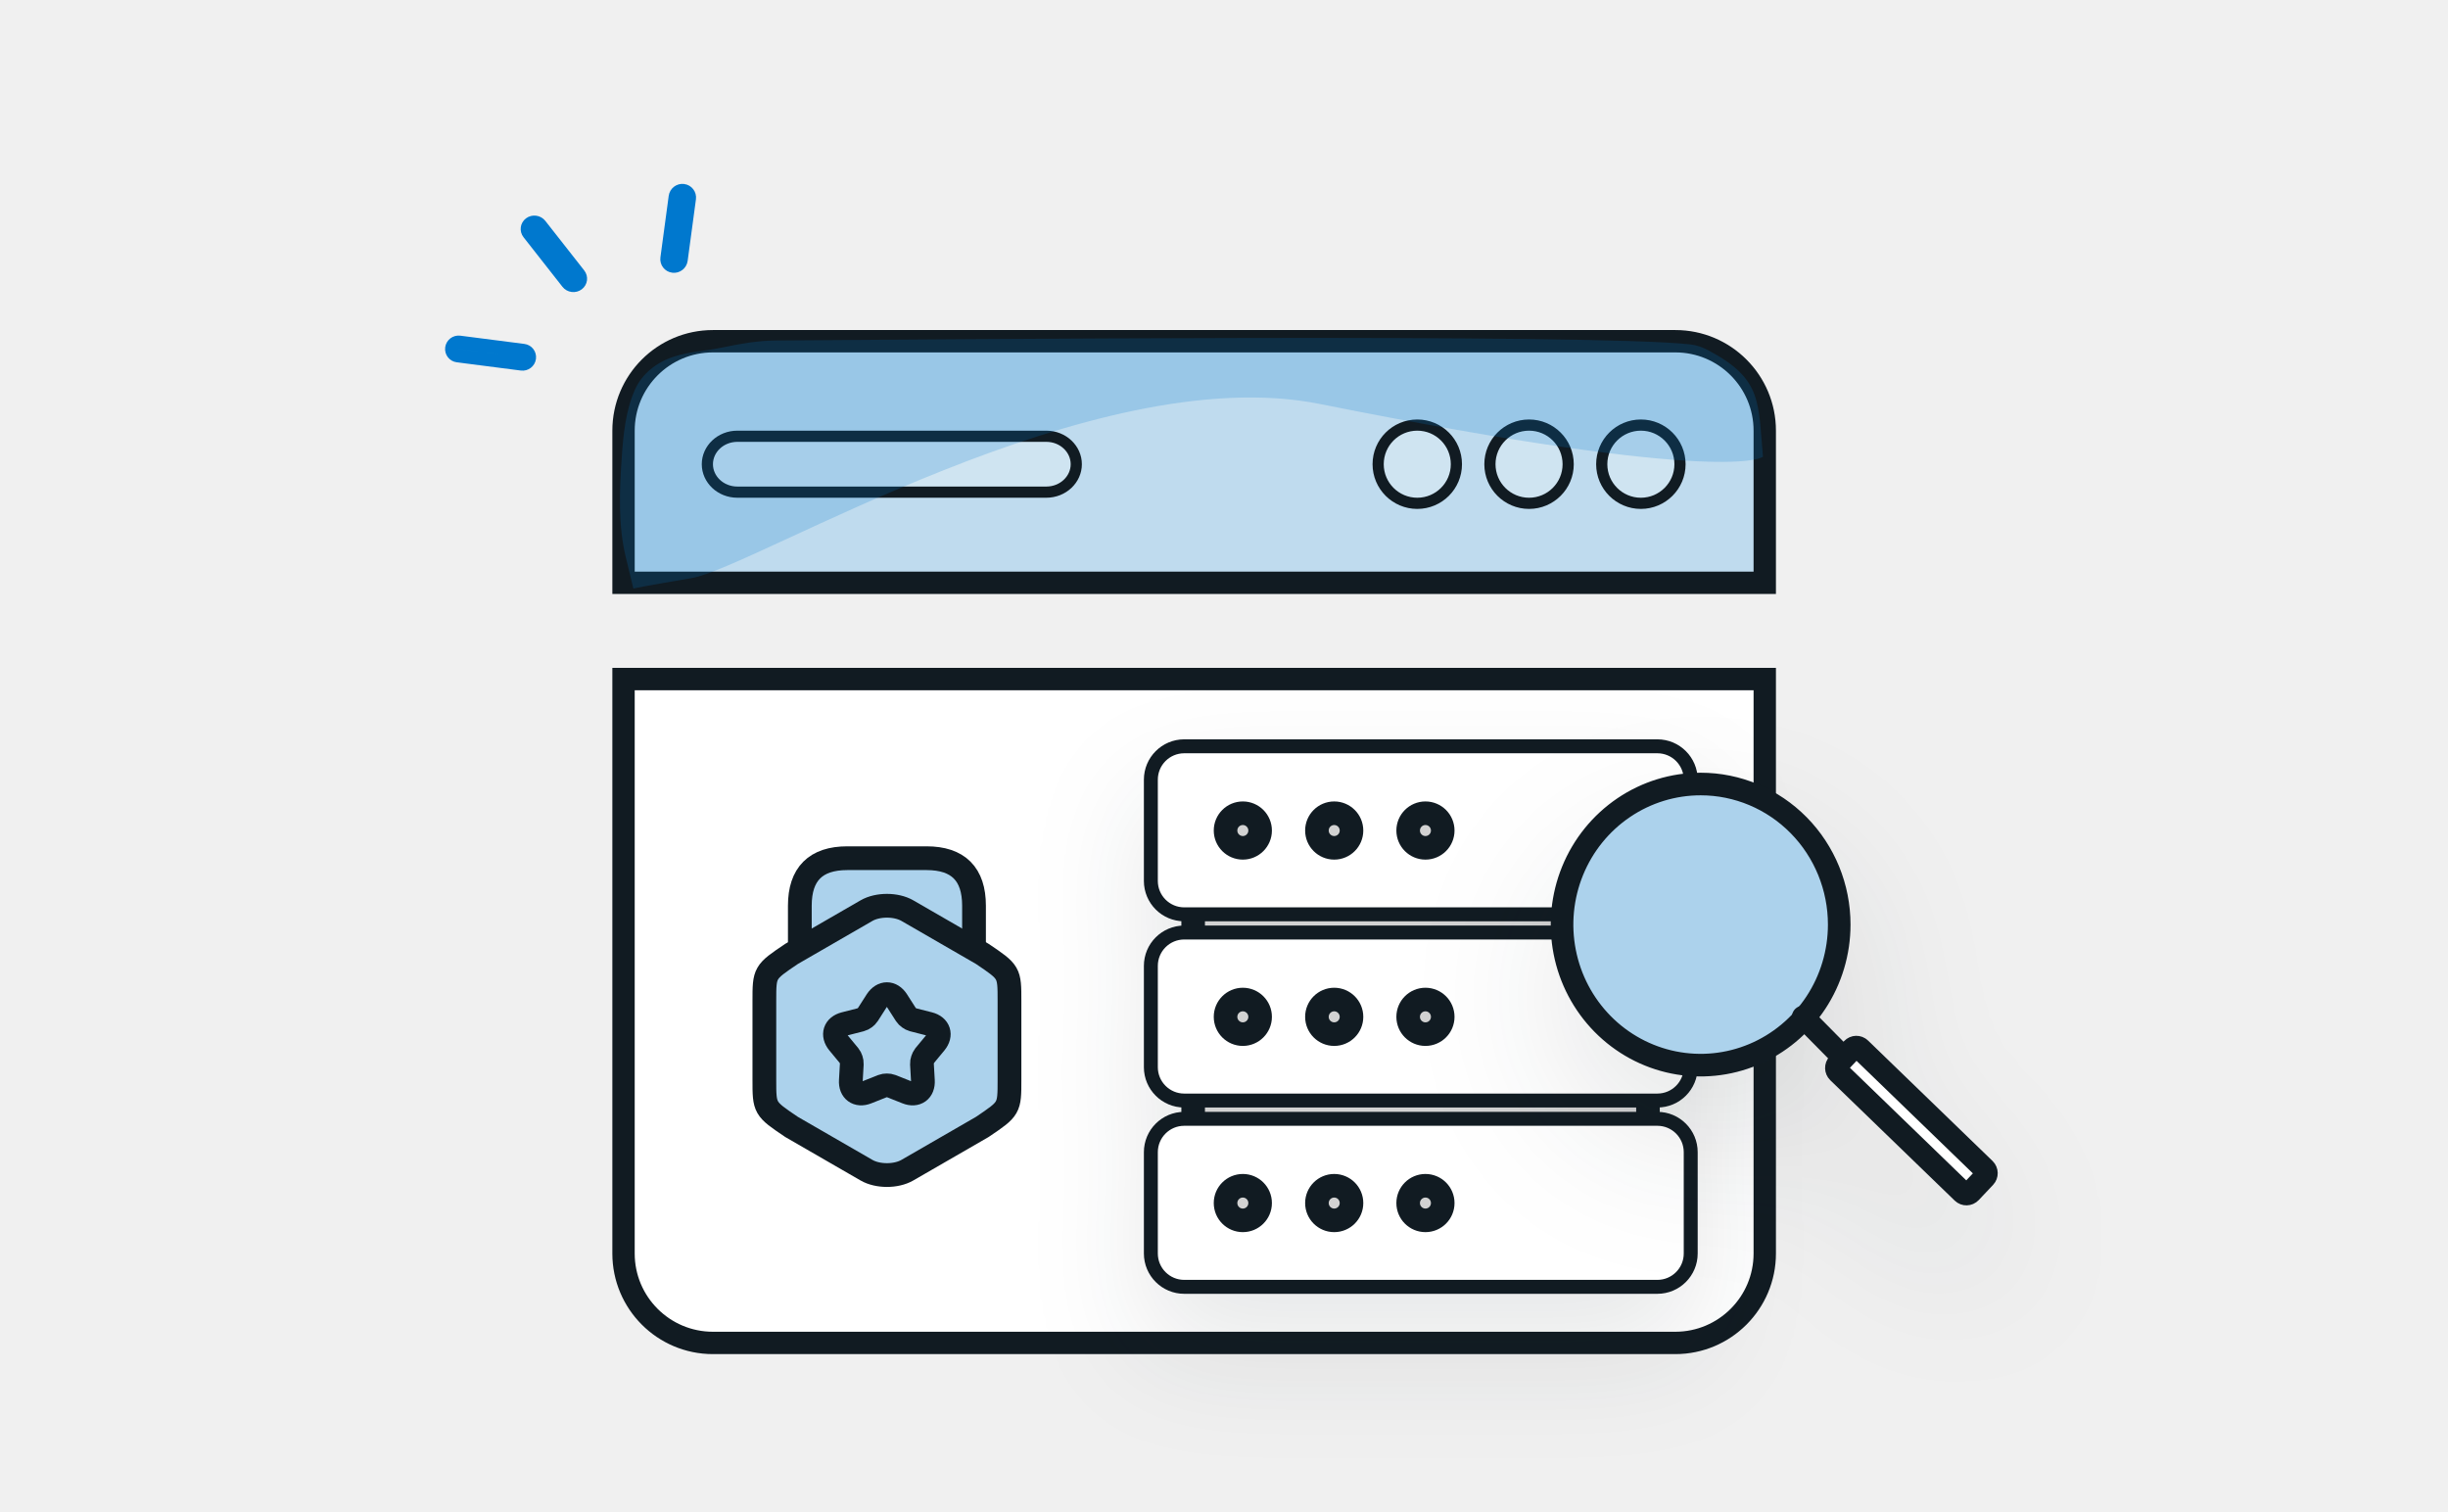
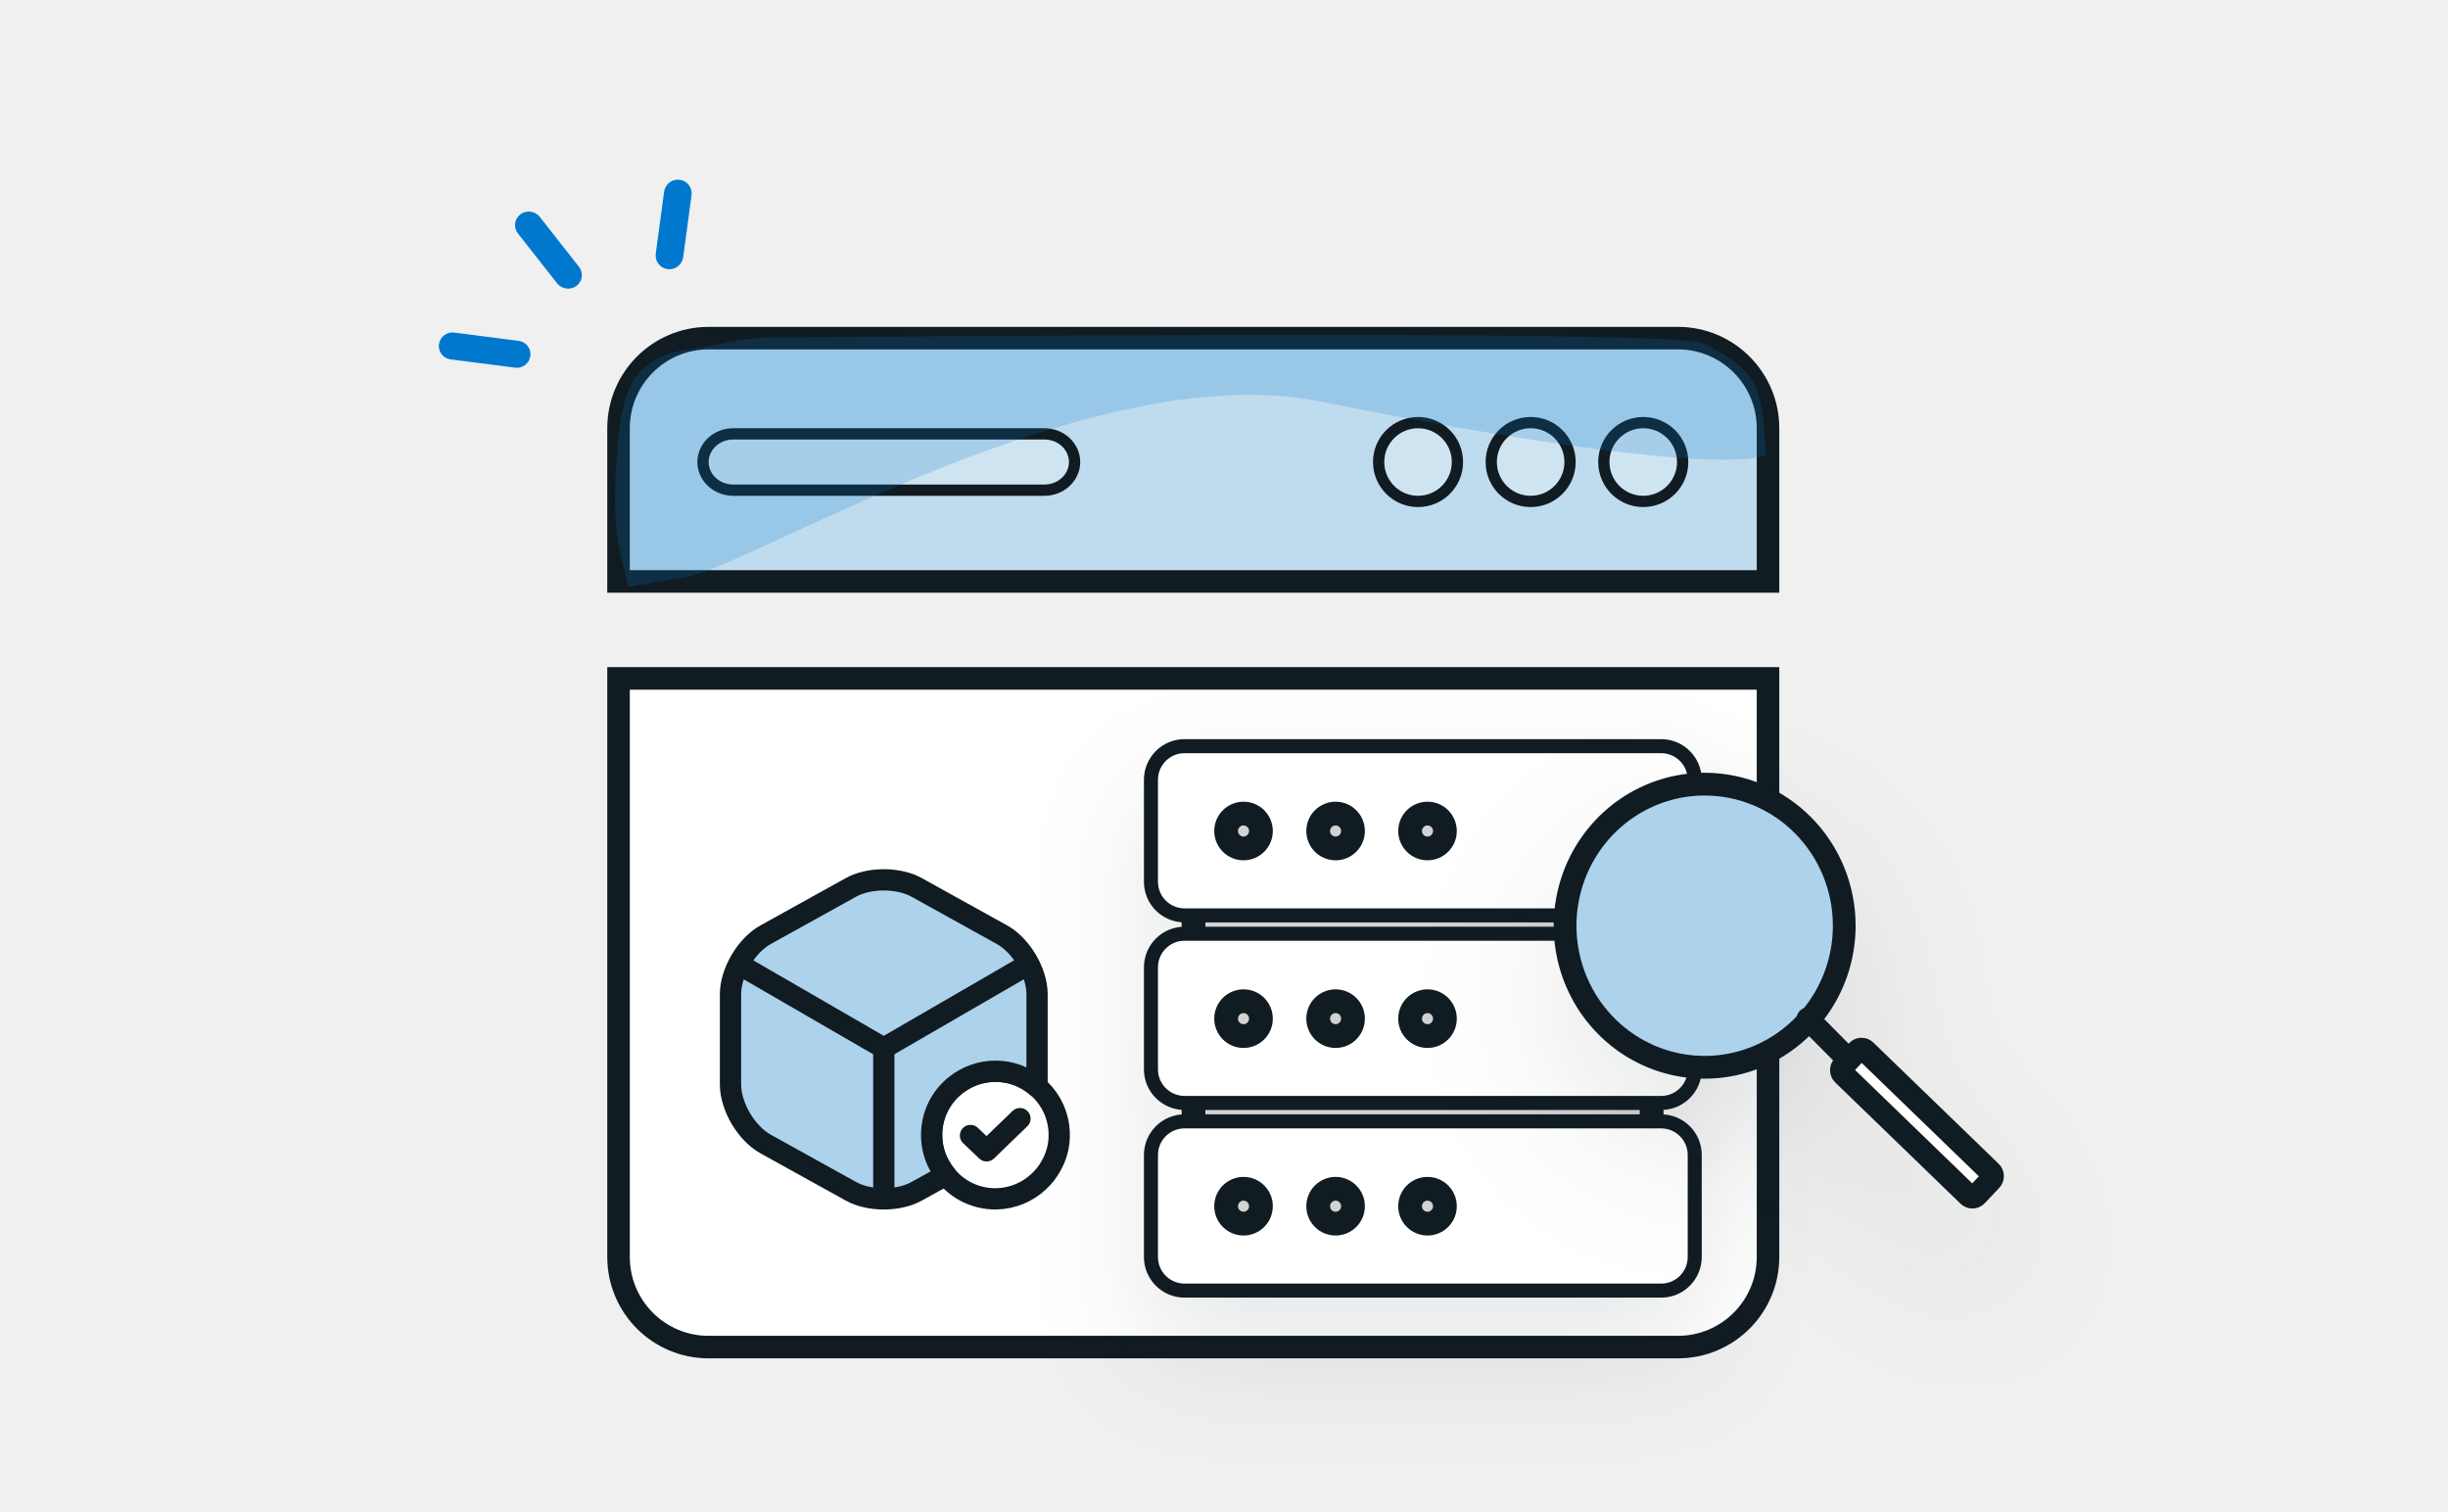
<svg xmlns="http://www.w3.org/2000/svg" width="196" height="121" viewBox="0 0 196 121" fill="none">
-   <path d="M57.083 27.318H134.136C138.09 27.319 141.296 30.524 141.296 34.478V46.658H49.923V34.478C49.923 30.524 53.128 27.319 57.083 27.318Z" fill="#BFDBEE" />
-   <path d="M57.083 27.318H134.136C138.09 27.319 141.296 30.524 141.296 34.478V46.658H49.923V34.478C49.923 30.524 53.128 27.319 57.083 27.318Z" stroke="#111B22" stroke-width="1.79" />
-   <path d="M59.041 34.926H83.768C85.122 34.926 86.173 35.953 86.173 37.164C86.173 38.375 85.122 39.401 83.768 39.401H59.041C57.687 39.401 56.635 38.375 56.635 37.164C56.635 35.953 57.687 34.926 59.041 34.926Z" fill="#CFE4F1" stroke="#111B22" stroke-width="0.895" />
-   <path d="M113.475 34.031C115.205 34.031 116.607 35.434 116.607 37.164C116.607 38.894 115.205 40.296 113.475 40.296C111.745 40.296 110.342 38.894 110.342 37.164C110.342 35.434 111.745 34.031 113.475 34.031Z" fill="#CFE4F1" stroke="#111B22" stroke-width="0.895" />
-   <path d="M122.424 34.031C124.154 34.031 125.556 35.434 125.557 37.164C125.557 38.894 124.154 40.296 122.424 40.296C120.694 40.296 119.291 38.894 119.291 37.164C119.291 35.434 120.694 34.031 122.424 34.031Z" fill="#CFE4F1" stroke="#111B22" stroke-width="0.895" />
-   <path d="M131.377 34.031C133.107 34.031 134.51 35.434 134.51 37.164C134.51 38.894 133.107 40.296 131.377 40.296C129.647 40.296 128.244 38.894 128.244 37.164C128.244 35.434 129.647 34.031 131.377 34.031Z" fill="#CFE4F1" stroke="#111B22" stroke-width="0.895" />
-   <path d="M141.153 36.565C141.153 36.565 138.618 38.932 105.654 32.339C87.482 28.704 60.45 45.422 55.363 46.285C51.369 46.963 50.781 47.098 50.713 47.124L50.715 47.131C50.715 47.131 50.694 47.131 50.713 47.124L50.1 44.595C49.483 42.046 49.599 39.271 49.778 36.655C49.898 34.895 50.071 32.921 50.835 31.2C51.412 29.897 52.612 28.981 53.969 28.548C55.32 28.116 56.218 28.158 57.945 27.798C59.328 27.51 60.69 27.269 62.103 27.26C74.036 27.188 127.47 26.688 135.339 27.572C135.853 27.63 136.321 27.802 136.777 28.045C141.105 30.343 140.75 32.141 141.153 36.565Z" fill="#0078CE" fill-opacity="0.2" />
-   <path d="M57.083 107.514H134.136C138.09 107.513 141.296 104.308 141.296 100.354V54.365H49.923V100.354C49.923 104.308 53.128 107.514 57.083 107.514Z" fill="white" stroke="#111B22" stroke-width="1.79" />
-   <rect x="0.461" y="0.601" width="1.075" height="6.251" rx="0.538" transform="matrix(-0.133477 0.991052 0.991821 0.127639 35.7156 26.8046)" stroke="#0078CE" stroke-width="1.075" />
-   <rect x="-0.618" y="0.474" width="1.099" height="6.068" rx="0.549" transform="matrix(-0.991821 -0.127637 -0.133478 0.991052 54.6989 14.7964)" stroke="#0078CE" stroke-width="1.099" />
-   <rect x="-0.099" y="0.756" width="1.09" height="6.135" rx="0.545" transform="matrix(-0.799978 0.600029 0.617471 0.786594 42.3425 17.0467)" stroke="#0078CE" stroke-width="1.09" />
-   <path d="M77.985 75.845V72.511C77.985 69.975 76.717 68.707 74.182 68.707H67.843C65.307 68.707 64.039 69.975 64.039 72.511V75.757" fill="#ACD2EC" />
-   <path d="M77.985 75.845V72.511C77.985 69.975 76.717 68.707 74.182 68.707H67.843C65.307 68.707 64.039 69.975 64.039 72.511V75.757" stroke="#111B22" stroke-width="1.902" stroke-linecap="round" stroke-linejoin="round" />
-   <path d="M61.199 80.144V86.445C61.199 88.752 61.199 88.752 63.38 90.223L69.377 93.684C70.277 94.204 71.748 94.204 72.648 93.684L78.645 90.223C80.825 88.752 80.825 88.752 80.825 86.445V80.144C80.825 77.836 80.825 77.836 78.645 76.366L72.648 72.904C71.748 72.385 70.277 72.385 69.377 72.904L63.38 76.366C61.199 77.836 61.199 77.836 61.199 80.144Z" fill="#ACD2EC" stroke="#111B22" stroke-width="1.902" stroke-linecap="round" stroke-linejoin="round" />
-   <path d="M71.813 80.105L72.535 81.234C72.649 81.411 72.903 81.589 73.093 81.639L74.386 81.969C75.185 82.172 75.4 82.856 74.881 83.49L74.031 84.517C73.904 84.682 73.803 84.974 73.816 85.177L73.892 86.508C73.942 87.332 73.359 87.75 72.599 87.446L71.356 86.952C71.166 86.876 70.849 86.876 70.659 86.952L69.416 87.446C68.656 87.75 68.073 87.319 68.123 86.508L68.199 85.177C68.212 84.974 68.111 84.669 67.984 84.517L67.134 83.49C66.615 82.856 66.83 82.172 67.629 81.969L68.922 81.639C69.125 81.589 69.378 81.398 69.48 81.234L70.202 80.105C70.659 79.421 71.369 79.421 71.813 80.105Z" fill="#ACD2EC" stroke="#111B22" stroke-width="1.902" stroke-linecap="round" stroke-linejoin="round" />
-   <g filter="url(#filter0_d_54246_1043386)">
-     <path d="M131.946 70.295V98.475H95.53V70.295H131.946Z" fill="#D2D2D2" stroke="#111B22" stroke-width="1.888" />
-     <path d="M132.699 59.748H94.814C93.34 59.748 92.144 60.944 92.144 62.419V70.529C92.144 72.004 93.34 73.2 94.814 73.2H132.699C134.173 73.2 135.368 72.004 135.368 70.529V62.419C135.368 60.944 134.173 59.748 132.699 59.748Z" fill="white" stroke="#111B22" stroke-width="1.116" stroke-linecap="round" stroke-linejoin="round" />
-     <path d="M99.508 65.107C100.271 65.107 100.892 65.727 100.892 66.492C100.892 67.257 100.271 67.876 99.508 67.876C98.744 67.876 98.124 67.257 98.124 66.492C98.124 65.726 98.744 65.107 99.508 65.107Z" fill="#D2D2D2" stroke="#111B22" stroke-width="1.888" />
-     <path d="M106.824 65.107C107.588 65.107 108.208 65.727 108.208 66.492C108.208 67.257 107.588 67.876 106.824 67.876C106.06 67.876 105.44 67.257 105.44 66.492C105.44 65.726 106.06 65.107 106.824 65.107Z" fill="#D2D2D2" stroke="#111B22" stroke-width="1.888" />
-     <path d="M114.129 65.107C114.893 65.107 115.513 65.727 115.513 66.492C115.513 67.257 114.893 67.876 114.129 67.876C113.365 67.876 112.745 67.257 112.745 66.492C112.745 65.726 113.365 65.107 114.129 65.107Z" fill="#D2D2D2" stroke="#111B22" stroke-width="1.888" />
-     <path d="M132.699 74.657H94.814C93.34 74.657 92.144 75.853 92.144 77.328V85.438C92.144 86.913 93.34 88.108 94.814 88.108H132.699C134.173 88.108 135.368 86.913 135.368 85.438V77.328C135.368 75.853 134.173 74.657 132.699 74.657Z" fill="white" stroke="#111B22" stroke-width="1.116" stroke-linecap="round" stroke-linejoin="round" />
-     <path d="M99.508 80.022C100.271 80.023 100.892 80.642 100.892 81.407C100.892 82.172 100.271 82.792 99.508 82.792C98.744 82.792 98.124 82.172 98.124 81.407C98.124 80.642 98.744 80.022 99.508 80.022Z" fill="#D2D2D2" stroke="#111B22" stroke-width="1.888" />
-     <path d="M106.824 80.022C107.588 80.023 108.208 80.642 108.208 81.407C108.208 82.172 107.588 82.792 106.824 82.792C106.06 82.792 105.44 82.172 105.44 81.407C105.44 80.642 106.06 80.022 106.824 80.022Z" fill="#D2D2D2" stroke="#111B22" stroke-width="1.888" />
-     <path d="M114.129 80.022C114.893 80.023 115.513 80.642 115.513 81.407C115.513 82.172 114.893 82.792 114.129 82.792C113.365 82.792 112.745 82.172 112.745 81.407C112.745 80.642 113.365 80.022 114.129 80.022Z" fill="#D2D2D2" stroke="#111B22" stroke-width="1.888" />
-     <path d="M132.699 89.572H94.814C93.34 89.572 92.144 90.768 92.144 92.243V100.353C92.144 101.828 93.34 103.023 94.814 103.023H132.699C134.173 103.023 135.368 101.828 135.368 100.353V92.243C135.368 90.768 134.173 89.572 132.699 89.572Z" fill="white" stroke="#111B22" stroke-width="1.116" stroke-linecap="round" stroke-linejoin="round" />
-     <path d="M99.508 94.931C100.271 94.931 100.892 95.55 100.892 96.315C100.892 97.081 100.271 97.7 99.508 97.7C98.744 97.7 98.124 97.081 98.124 96.315C98.124 95.55 98.744 94.931 99.508 94.931Z" fill="#D2D2D2" stroke="#111B22" stroke-width="1.888" />
-     <path d="M106.824 94.931C107.588 94.931 108.208 95.55 108.208 96.315C108.208 97.081 107.588 97.7 106.824 97.7C106.06 97.7 105.44 97.081 105.44 96.315C105.44 95.55 106.06 94.931 106.824 94.931Z" fill="#D2D2D2" stroke="#111B22" stroke-width="1.888" />
-     <path d="M114.129 94.931C114.893 94.931 115.513 95.55 115.513 96.315C115.513 97.081 114.893 97.7 114.129 97.7C113.365 97.7 112.745 97.081 112.745 96.315C112.745 95.55 113.365 94.931 114.129 94.931Z" fill="#D2D2D2" stroke="#111B22" stroke-width="1.888" />
+   <path d="M56.735 27.071H134.344C138.327 27.071 141.557 30.301 141.557 34.284V46.552H49.523V34.284C49.523 30.301 52.752 27.071 56.735 27.071Z" fill="#BFDBEE" />
+   <path d="M56.735 27.071H134.344C138.327 27.071 141.557 30.301 141.557 34.284V46.552H49.523V34.284C49.523 30.301 52.752 27.071 56.735 27.071Z" stroke="#111B22" stroke-width="1.803" />
+   <path d="M58.71 34.735H83.615C84.98 34.735 86.038 35.769 86.038 36.989C86.038 38.208 84.979 39.243 83.615 39.243H58.71C57.346 39.243 56.287 38.208 56.287 36.989C56.287 35.769 57.346 34.735 58.71 34.735Z" fill="#CFE4F1" stroke="#111B22" stroke-width="0.902" />
+   <path d="M113.536 33.834C115.279 33.834 116.691 35.246 116.691 36.989C116.691 38.731 115.279 40.144 113.536 40.144C111.793 40.144 110.381 38.731 110.381 36.989C110.381 35.246 111.793 33.834 113.536 33.834Z" fill="#CFE4F1" stroke="#111B22" stroke-width="0.902" />
+   <path d="M122.552 33.834C124.294 33.834 125.707 35.246 125.707 36.989C125.707 38.731 124.294 40.144 122.552 40.144C120.809 40.144 119.397 38.731 119.396 36.989C119.396 35.246 120.809 33.834 122.552 33.834Z" fill="#CFE4F1" stroke="#111B22" stroke-width="0.902" />
+   <path d="M131.567 33.834C133.31 33.834 134.723 35.246 134.723 36.989C134.723 38.731 133.31 40.144 131.567 40.144C129.825 40.144 128.412 38.731 128.412 36.989C128.412 35.246 129.825 33.834 131.567 33.834Z" fill="#CFE4F1" stroke="#111B22" stroke-width="0.902" />
+   <path d="M141.415 36.386C141.415 36.386 138.861 38.77 105.66 32.129C87.356 28.468 60.129 45.306 55.005 46.176C50.982 46.859 50.39 46.994 50.322 47.021L50.323 47.027C50.323 47.027 50.303 47.028 50.322 47.021L49.705 44.473C49.083 41.906 49.199 39.111 49.38 36.476C49.501 34.703 49.675 32.715 50.444 30.981C51.026 29.669 52.235 28.746 53.602 28.31C54.962 27.876 55.867 27.918 57.606 27.555C58.999 27.265 60.371 27.022 61.794 27.013C73.813 26.941 127.633 26.437 135.559 27.328C136.077 27.386 136.548 27.559 137.008 27.803C141.366 30.119 141.01 31.929 141.415 36.386Z" fill="#0078CE" fill-opacity="0.2" />
+   <path d="M56.735 107.847H134.344C138.327 107.847 141.557 104.618 141.557 100.634V54.314H49.523V100.634C49.523 104.618 52.752 107.847 56.735 107.847Z" fill="white" stroke="#111B22" stroke-width="1.803" />
+   <g filter="url(#filter0_d_54246_1043222)">
+     <path d="M132.24 70.359V98.743H95.561V70.359H132.24Z" fill="#D2D2D2" stroke="#111B22" stroke-width="1.902" />
+     <path d="M133 59.737H94.841C93.356 59.737 92.152 60.941 92.152 62.427V70.595C92.152 72.081 93.356 73.285 94.841 73.285H133C134.485 73.285 135.689 72.081 135.689 70.595V62.427C135.689 60.941 134.485 59.737 133 59.737Z" fill="white" stroke="#111B22" stroke-width="1.124" stroke-linecap="round" stroke-linejoin="round" />
+     <path d="M99.564 65.134C100.333 65.134 100.957 65.758 100.957 66.529C100.957 67.3 100.333 67.924 99.564 67.924C98.794 67.924 98.17 67.3 98.17 66.529C98.17 65.758 98.794 65.134 99.564 65.134Z" fill="#D2D2D2" stroke="#111B22" stroke-width="1.902" />
+     <path d="M106.935 65.134C107.704 65.134 108.328 65.758 108.328 66.529C108.328 67.3 107.704 67.924 106.935 67.924C106.165 67.924 105.541 67.3 105.541 66.529C105.541 65.758 106.165 65.134 106.935 65.134Z" fill="#D2D2D2" stroke="#111B22" stroke-width="1.902" />
+     <path d="M114.294 65.134C115.063 65.134 115.687 65.758 115.688 66.529C115.688 67.3 115.063 67.924 114.294 67.924C113.525 67.924 112.9 67.3 112.9 66.529C112.9 65.758 113.525 65.134 114.294 65.134Z" fill="#D2D2D2" stroke="#111B22" stroke-width="1.902" />
+     <path d="M133 74.753H94.841C93.356 74.753 92.152 75.957 92.152 77.443V85.611C92.152 87.097 93.356 88.301 94.841 88.301H133C134.485 88.301 135.689 87.097 135.689 85.611V77.443C135.689 75.957 134.485 74.753 133 74.753Z" fill="white" stroke="#111B22" stroke-width="1.124" stroke-linecap="round" stroke-linejoin="round" />
+     <path d="M99.564 80.157C100.333 80.157 100.957 80.781 100.957 81.552C100.957 82.323 100.333 82.947 99.564 82.947C98.794 82.947 98.17 82.323 98.17 81.552C98.17 80.781 98.794 80.157 99.564 80.157Z" fill="#D2D2D2" stroke="#111B22" stroke-width="1.902" />
+     <path d="M106.935 80.157C107.704 80.157 108.328 80.781 108.328 81.552C108.328 82.323 107.704 82.947 106.935 82.947C106.165 82.947 105.541 82.323 105.541 81.552C105.541 80.781 106.165 80.157 106.935 80.157Z" fill="#D2D2D2" stroke="#111B22" stroke-width="1.902" />
+     <path d="M114.294 80.157C115.063 80.157 115.687 80.781 115.688 81.552C115.688 82.323 115.063 82.947 114.294 82.947C113.525 82.947 112.9 82.323 112.9 81.552C112.9 80.781 113.525 80.157 114.294 80.157Z" fill="#D2D2D2" stroke="#111B22" stroke-width="1.902" />
+     <path d="M133 89.776H94.841C93.356 89.776 92.152 90.981 92.152 92.466V100.635C92.152 102.12 93.356 103.325 94.841 103.325H133C134.485 103.325 135.689 102.12 135.689 100.635V92.466C135.689 90.981 134.485 89.776 133 89.776Z" fill="white" stroke="#111B22" stroke-width="1.124" stroke-linecap="round" stroke-linejoin="round" />
+     <path d="M99.564 95.173C100.333 95.173 100.957 95.797 100.957 96.568C100.957 97.339 100.333 97.963 99.564 97.963C98.794 97.963 98.17 97.339 98.17 96.568C98.17 95.797 98.794 95.173 99.564 95.173Z" fill="#D2D2D2" stroke="#111B22" stroke-width="1.902" />
+     <path d="M106.935 95.173C107.704 95.173 108.328 95.797 108.328 96.568C108.328 97.339 107.704 97.963 106.935 97.963C106.165 97.963 105.541 97.339 105.541 96.568C105.541 95.797 106.165 95.173 106.935 95.173Z" fill="#D2D2D2" stroke="#111B22" stroke-width="1.902" />
+     <path d="M114.294 95.173C115.063 95.173 115.687 95.797 115.688 96.568C115.688 97.339 115.063 97.963 114.294 97.963C113.525 97.963 112.9 97.339 112.9 96.568C112.9 95.797 113.525 95.173 114.294 95.173Z" fill="#D2D2D2" stroke="#111B22" stroke-width="1.902" />
  </g>
-   <g filter="url(#filter1_d_54246_1043386)">
-     <path d="M136.168 62.768C133.973 62.766 131.827 63.425 130.002 64.661C128.177 65.897 126.753 67.654 125.913 69.71C125.072 71.766 124.851 74.029 125.279 76.213C125.706 78.396 126.763 80.402 128.314 81.976C129.866 83.551 131.843 84.623 133.995 85.058C136.148 85.493 138.379 85.27 140.407 84.418C142.435 83.567 144.168 82.124 145.387 80.274C146.607 78.423 147.258 76.247 147.258 74.021C147.258 71.037 146.09 68.176 144.01 66.066C141.93 63.956 139.11 62.769 136.168 62.768Z" fill="#ACD2EC" stroke="#111B22" stroke-width="1.809" stroke-linecap="round" stroke-linejoin="round" />
-     <path d="M144.371 81.42L148.067 85.16" stroke="#111B22" stroke-width="1.813" stroke-linecap="round" stroke-linejoin="round" />
-     <path d="M147.156 85.187L148.304 83.972C148.476 83.789 148.761 83.783 148.94 83.957L158.905 93.596C159.084 93.77 159.091 94.058 158.919 94.24L157.771 95.455C157.599 95.638 157.314 95.644 157.135 95.471L147.17 85.831C146.991 85.657 146.984 85.369 147.156 85.187Z" fill="white" stroke="#111B22" stroke-width="1.809" />
+   <g filter="url(#filter1_d_54246_1043222)">
+     <path d="M136.49 62.777C134.28 62.776 132.119 63.44 130.28 64.685C128.441 65.929 127.008 67.699 126.161 69.77C125.314 71.841 125.092 74.121 125.523 76.32C125.953 78.519 127.017 80.539 128.58 82.125C130.143 83.711 132.134 84.791 134.302 85.229C136.47 85.666 138.717 85.442 140.76 84.585C142.802 83.727 144.548 82.274 145.776 80.41C147.005 78.546 147.66 76.354 147.66 74.112C147.66 71.107 146.484 68.225 144.389 66.099C142.295 63.974 139.453 62.779 136.49 62.777Z" fill="#ACD2EC" stroke="#111B22" stroke-width="1.822" stroke-linecap="round" stroke-linejoin="round" />
+     <path d="M144.754 81.564L148.477 85.331" stroke="#111B22" stroke-width="1.826" stroke-linecap="round" stroke-linejoin="round" />
+     <path d="M147.559 85.359L148.715 84.135C148.888 83.951 149.175 83.945 149.356 84.119L159.392 93.829C159.573 94.004 159.579 94.294 159.406 94.478L158.25 95.701C158.076 95.885 157.79 95.891 157.609 95.716L147.572 86.007C147.392 85.832 147.385 85.542 147.559 85.359Z" fill="white" stroke="#111B22" stroke-width="1.822" />
  </g>
+   <rect x="0.465" y="0.606" width="1.083" height="6.296" rx="0.541" transform="matrix(-0.133477 0.991052 0.991821 0.127639 35.2151 26.5541)" stroke="#0078CE" stroke-width="1.083" />
+   <rect x="-0.623" y="0.478" width="1.107" height="6.112" rx="0.553" transform="matrix(-0.991821 -0.127637 -0.133478 0.991052 54.3389 14.459)" stroke="#0078CE" stroke-width="1.107" />
+   <rect x="-0.1" y="0.761" width="1.098" height="6.18" rx="0.549" transform="matrix(-0.799978 0.600029 0.617471 0.786594 41.8925 16.7255)" stroke="#0078CE" stroke-width="1.098" />
+   <path d="M84.807 90.756C84.833 91.713 84.577 92.62 84.118 93.399C83.862 93.859 83.517 94.28 83.134 94.625C82.253 95.442 81.091 95.94 79.801 95.978C77.937 96.017 76.29 95.059 75.383 93.591C74.898 92.837 74.604 91.93 74.591 90.973C74.553 89.364 75.268 87.908 76.417 86.95C77.286 86.235 78.384 85.788 79.584 85.763C82.406 85.699 84.743 87.933 84.807 90.756Z" stroke="#111B22" stroke-width="1.703" stroke-miterlimit="10" stroke-linecap="round" stroke-linejoin="round" />
+   <path d="M77.703 90.908L78.993 92.134L81.662 89.555" stroke="#111B22" stroke-width="1.703" stroke-linecap="round" stroke-linejoin="round" />
+   <path d="M83.032 79.596V86.823C83.032 86.887 83.032 86.938 83.019 87.002C82.125 86.223 80.976 85.763 79.699 85.763C78.499 85.763 77.388 86.185 76.507 86.887C75.332 87.819 74.591 89.262 74.591 90.871C74.591 91.829 74.859 92.736 75.332 93.502C75.447 93.706 75.587 93.898 75.74 94.077L73.404 95.366C71.948 96.184 69.573 96.184 68.117 95.366L61.298 91.587C59.752 90.731 58.488 88.586 58.488 86.823V79.596C58.488 77.833 59.752 75.688 61.298 74.832L68.117 71.052C69.573 70.235 71.948 70.235 73.404 71.052L80.223 74.832C81.768 75.688 83.032 77.833 83.032 79.596Z" fill="#ACD2EC" stroke="#111B22" stroke-width="1.703" stroke-linecap="round" stroke-linejoin="round" />
+   <path d="M59.484 77.386L70.76 83.912L81.959 77.424" stroke="#111B22" stroke-width="1.703" stroke-linecap="round" stroke-linejoin="round" />
+   <path d="M70.762 95.482V83.899" stroke="#111B22" stroke-width="1.703" stroke-linecap="round" stroke-linejoin="round" />
  <defs>
-     <filter id="filter0_d_54246_1043386" x="82.662" y="54.729" width="62.189" height="62.239" filterUnits="userSpaceOnUse" color-interpolation-filters="sRGB">
+     <filter id="filter0_d_54246_1043222" x="82.601" y="54.68" width="62.638" height="62.69" filterUnits="userSpaceOnUse" color-interpolation-filters="sRGB">
      <feFlood flood-opacity="0" result="BackgroundImageFix" />
      <feColorMatrix in="SourceAlpha" type="matrix" values="0 0 0 0 0 0 0 0 0 0 0 0 0 0 0 0 0 0 127 0" result="hardAlpha" />
-       <feOffset dy="4.462" />
-       <feGaussianBlur stdDeviation="4.462" />
+       <feOffset dy="4.494" />
+       <feGaussianBlur stdDeviation="4.494" />
      <feColorMatrix type="matrix" values="0 0 0 0 0.071 0 0 0 0 0.106 0 0 0 0 0.129 0 0 0 0.1 0" />
-       <feBlend mode="normal" in2="BackgroundImageFix" result="effect1_dropShadow_54246_1043386" />
-       <feBlend mode="normal" in="SourceGraphic" in2="effect1_dropShadow_54246_1043386" result="shape" />
+       <feBlend mode="normal" in2="BackgroundImageFix" result="effect1_dropShadow_54246_1043222" />
+       <feBlend mode="normal" in="SourceGraphic" in2="effect1_dropShadow_54246_1043222" result="shape" />
    </filter>
-     <filter id="filter1_d_54246_1043386" x="112.759" y="56.163" width="58.584" height="57.446" filterUnits="userSpaceOnUse" color-interpolation-filters="sRGB">
+     <filter id="filter1_d_54246_1043222" x="112.915" y="56.125" width="59.007" height="57.861" filterUnits="userSpaceOnUse" color-interpolation-filters="sRGB">
      <feFlood flood-opacity="0" result="BackgroundImageFix" />
      <feColorMatrix in="SourceAlpha" type="matrix" values="0 0 0 0 0 0 0 0 0 0 0 0 0 0 0 0 0 0 127 0" result="hardAlpha" />
-       <feOffset dy="5.701" />
-       <feGaussianBlur stdDeviation="5.701" />
+       <feOffset dy="5.742" />
+       <feGaussianBlur stdDeviation="5.742" />
      <feColorMatrix type="matrix" values="0 0 0 0 0.071 0 0 0 0 0.106 0 0 0 0 0.129 0 0 0 0.1 0" />
-       <feBlend mode="normal" in2="BackgroundImageFix" result="effect1_dropShadow_54246_1043386" />
-       <feBlend mode="normal" in="SourceGraphic" in2="effect1_dropShadow_54246_1043386" result="shape" />
+       <feBlend mode="normal" in2="BackgroundImageFix" result="effect1_dropShadow_54246_1043222" />
+       <feBlend mode="normal" in="SourceGraphic" in2="effect1_dropShadow_54246_1043222" result="shape" />
    </filter>
  </defs>
</svg>
